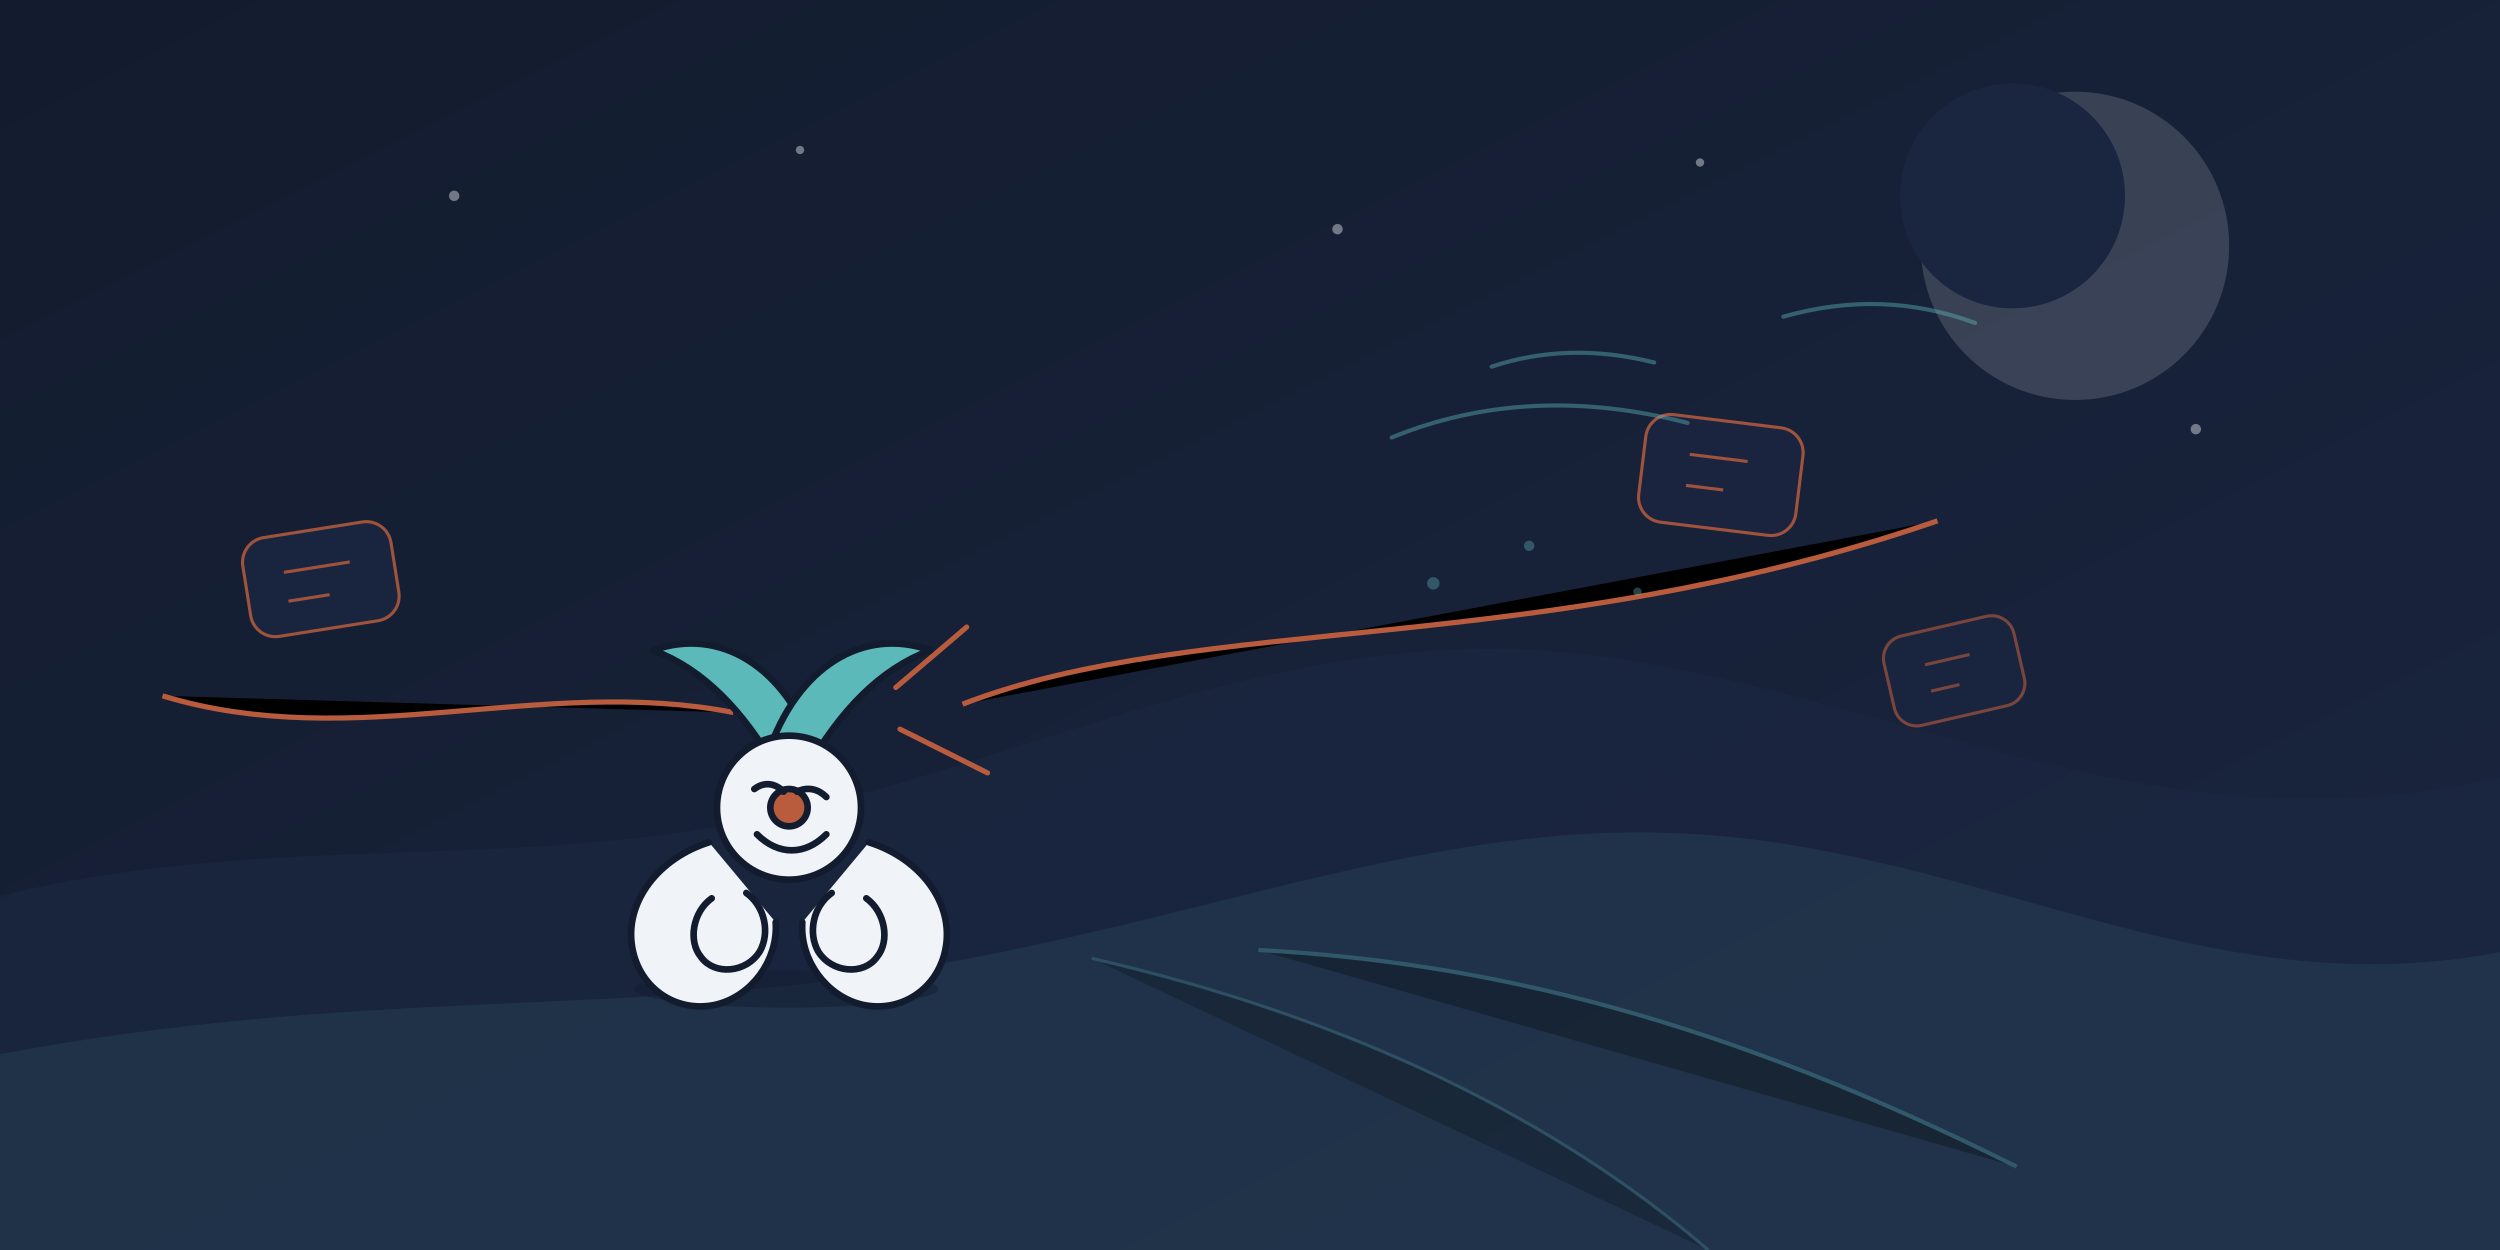
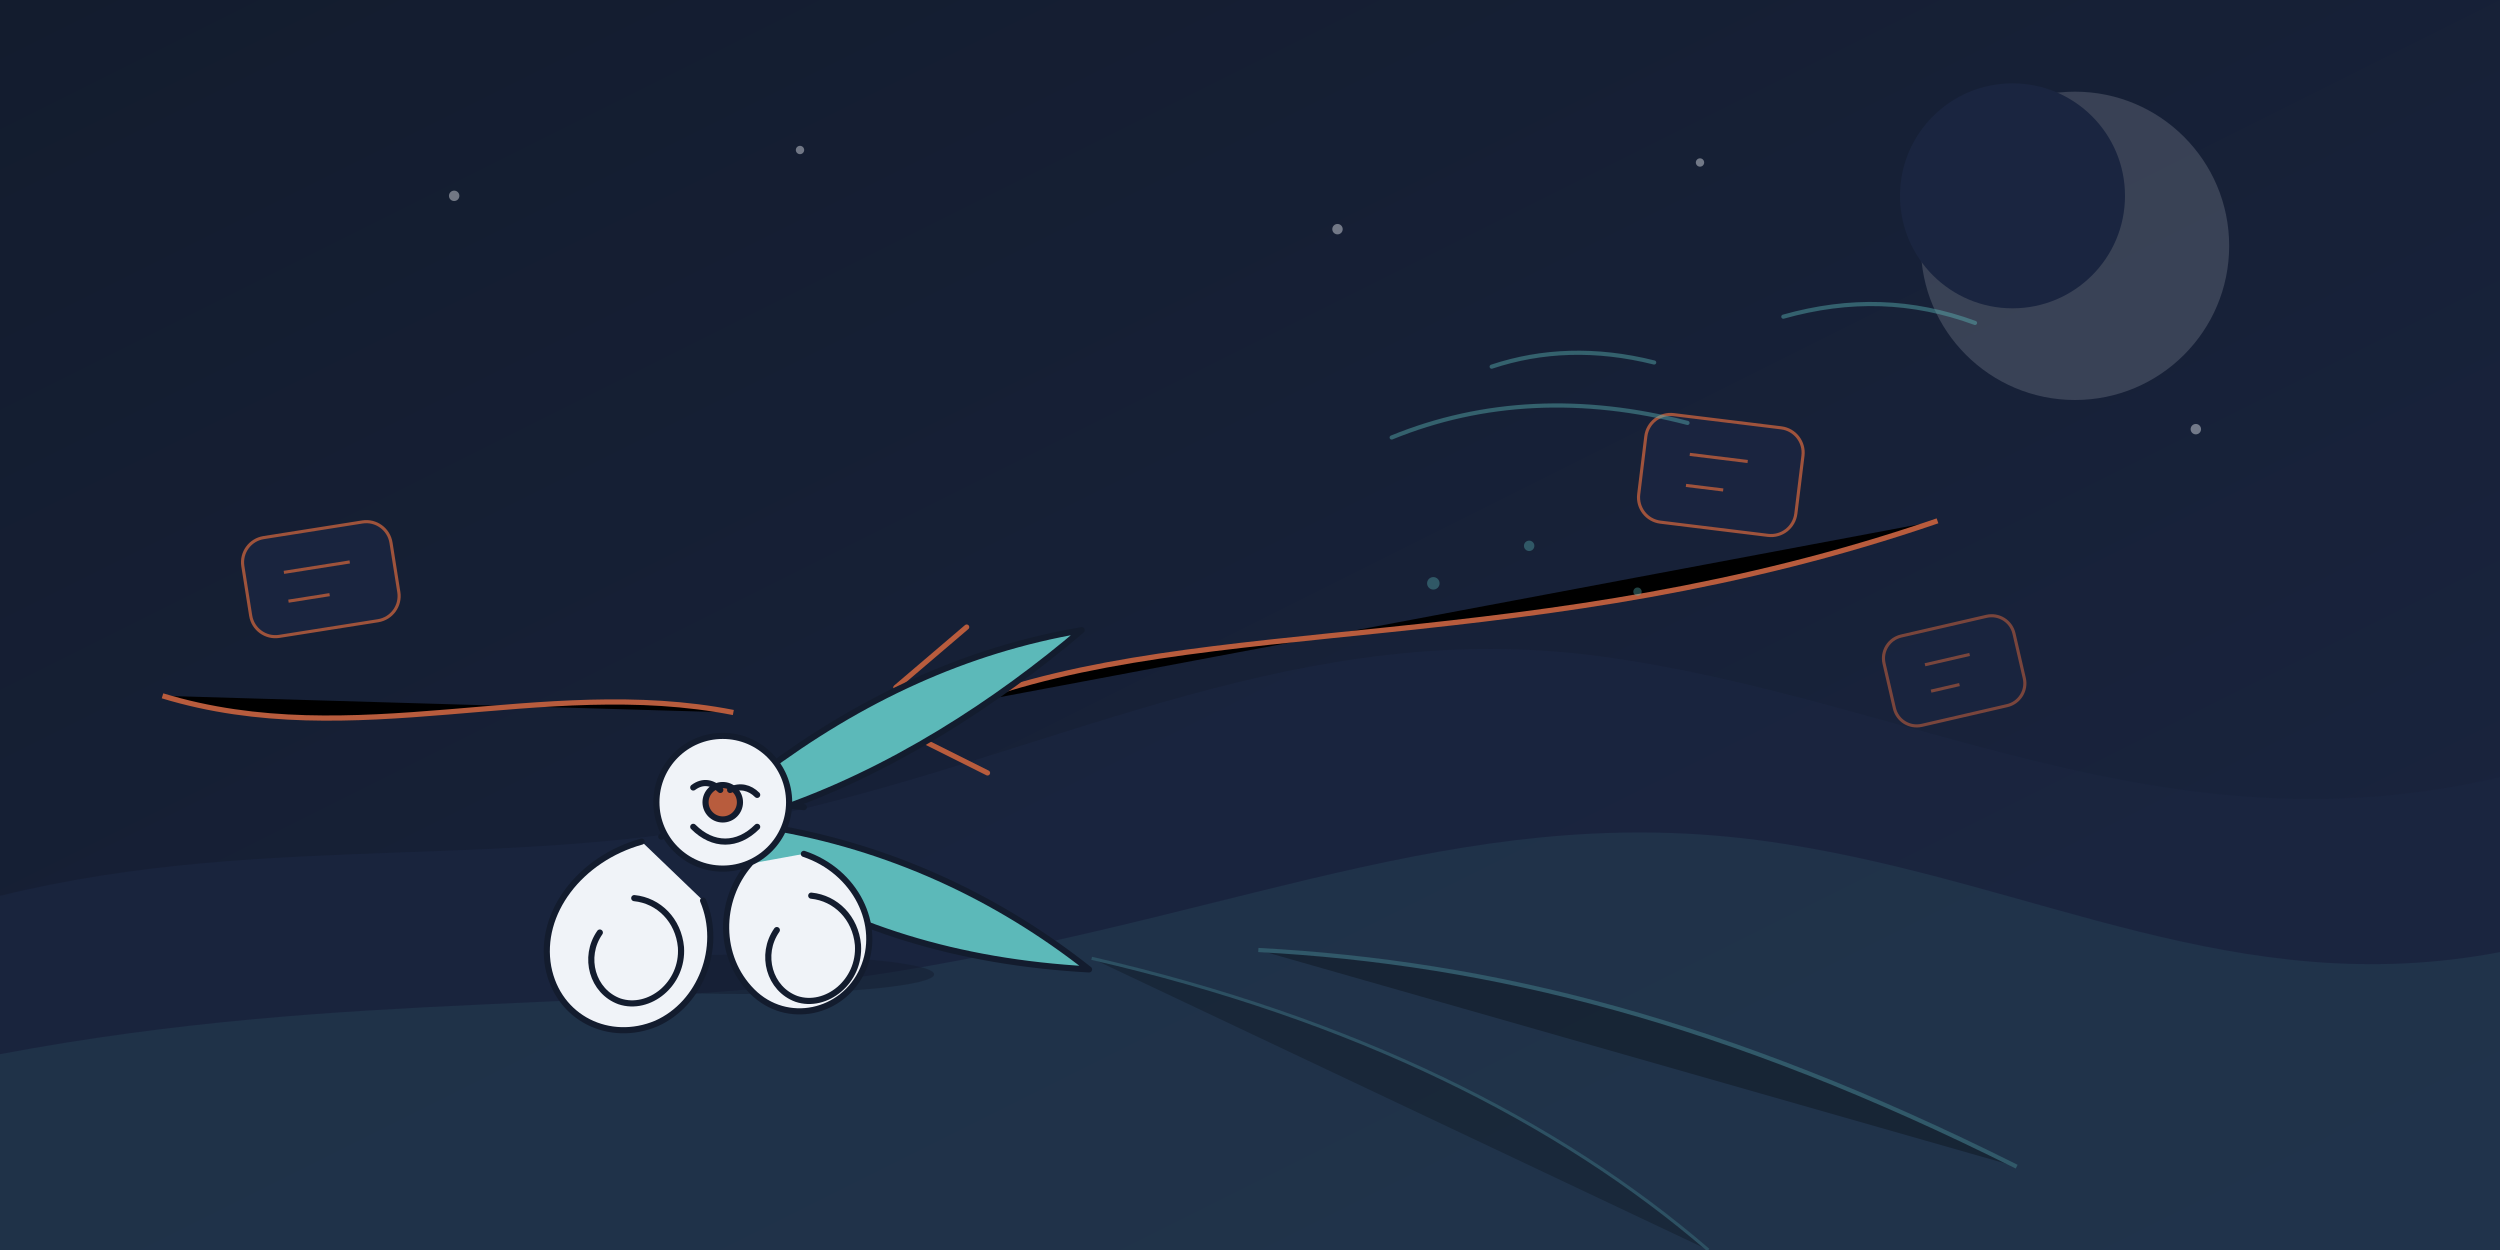
<svg xmlns="http://www.w3.org/2000/svg" width="1200" height="600" viewBox="0 0 1200 600" role="img" aria-labelledby="title desc">
  <defs>
    <linearGradient id="sky-dark" x1="0" y1="0" x2="1" y2="1">
      <stop offset="0" stop-color="#131c2e" />
      <stop offset="1" stop-color="#1a2540" />
    </linearGradient>
  </defs>
  <rect width="1200" height="600" fill="url(#sky-dark)" />
  <circle cx="996" cy="118" r="74" fill="#f0f3f8" opacity=".16" />
  <circle cx="966" cy="94" r="54" fill="#1a2540" />
  <g fill="#f0f3f8" opacity=".42">
    <circle cx="218" cy="94" r="2.5" />
    <circle cx="384" cy="72" r="2" />
    <circle cx="642" cy="110" r="2.5" />
    <circle cx="816" cy="78" r="2" />
    <circle cx="1054" cy="206" r="2.5" />
  </g>
  <path d="M0 430C130 398 250 420 378 390c134-31 248-94 390-75 148 20 270 96 432 58v227H0Z" fill="#1a2540" opacity=".72" />
  <path d="M0 506C170 474 298 488 432 466c170-28 278-84 424-61 122 19 218 76 344 52v143H0Z" fill="#5cb9b9" opacity=".09" />
  <path d="M604 456C716 462 828 490 968 560" stroke="#5cb9b9" stroke-width="2" opacity=".28" />
  <path d="M524 460C650 489 748 538 820 600" stroke="#5cb9b9" stroke-width="1.5" opacity=".22" />
  <path d="M78 334C170 362 260 324 352 342" stroke="#b85c3d" stroke-width="2.5" />
  <path d="M462 338C576 294 738 316 930 250" stroke="#b85c3d" stroke-width="2.5" />
  <path d="M430 330l34-29" stroke="#b85c3d" stroke-width="2.5" stroke-linecap="round" />
  <path d="M432 350l42 21" stroke="#b85c3d" stroke-width="2.5" stroke-linecap="round" />
  <g fill="#1a2540" stroke="#b85c3d" stroke-width="1.5" stroke-linejoin="round" opacity=".84">
    <rect x="118" y="254" width="72" height="48" rx="12" transform="rotate(-9 154 278)" />
    <path d="M137 272h32M137 286h20" transform="rotate(-9 154 278)" />
    <rect x="788" y="202" width="76" height="52" rx="12" transform="rotate(7 826 228)" />
    <path d="M810 220h28M810 235h18" transform="rotate(7 826 228)" />
    <rect x="906" y="300" width="64" height="44" rx="11" transform="rotate(-13 938 322)" opacity=".72" />
    <path d="M925 316h22M925 329h14" transform="rotate(-13 938 322)" opacity=".72" />
  </g>
  <g fill="none" stroke="#5cb9b9" stroke-width="2" stroke-linecap="round" opacity=".42">
    <path d="M668 210c44-18 92-20 142-7" />
    <path d="M716 176c24-8 50-9 78-2" />
    <path d="M856 152c32-9 62-8 92 3" />
  </g>
-   <g transform="translate(252 252) scale(1.28)" fill="none" stroke="#131c2e" stroke-width="2.5" stroke-linecap="round" stroke-linejoin="round">
-     <ellipse cx="98" cy="174" rx="57" ry="7" fill="#131c2e" stroke="none" opacity=".48" />
-     <path d="M94 91C82 70 67 54 48 47c25-9 50 6 61 39" fill="#5cb9b9" />
-     <path d="M106 91c12-21 27-37 46-44-25-9-50 6-61 39" fill="#5cb9b9" />
-     <path d="M69 119c-19 6-31 22-29 38 2 16 16 26 31 23 14-3 24-17 23-31" fill="#f0f3f8" />
-     <path d="M129 119c19 6 31 22 29 38-2 16-16 26-31 23-14-3-24-17-23-31" fill="#f0f3f8" />
-     <path d="M70 140c-7 5-9 16-4 22 5 7 17 6 22-2 4-7 2-17-5-22" />
-     <path d="M128 140c7 5 9 16 4 22-5 7-17 6-22-2-4-7-2-17 5-22" />
-     <path d="M83 95c8 7 27 7 35 0" />
-     <circle cx="99" cy="106" r="27" fill="#f0f3f8" />
-     <circle cx="99" cy="106" r="7" fill="#b85c3d" />
-     <path d="M86 99c4-3 8-2 11 1" />
-     <path d="M102 100c4-2 8-1 11 2" />
-     <path d="M87 116c8 8 18 8 26 0" />
+   <g transform="translate(236 260) scale(1.18)" fill="none" stroke="#131c2e" stroke-width="2.5" stroke-linecap="round" stroke-linejoin="round">
+     <ellipse cx="102" cy="176" rx="78" ry="8" fill="#131c2e" stroke="none" opacity=".48" />
+     <path d="M110 94C150 64 193 44 240 36c-34 29-78 58-126 74" fill="#5cb9b9" />
+     <path d="M113 116c48 8 92 28 130 58-54-3-98-17-138-42" fill="#5cb9b9" />
+     <path d="M61 122c-25 7-42 29-38 51 4 21 25 31 44 23 18-8 27-31 19-50" fill="#f0f3f8" />
+     <path d="M105 131c-13 15-13 38 1 52 14 14 37 9 45-9 8-18-3-40-24-47" fill="#f0f3f8" />
+     <path d="M44 159c-7 10-3 24 8 28 12 4 26-7 25-22-1-11-9-19-19-20" />
+     <path d="M116 158c-7 10-3 24 8 28 12 4 26-7 25-22-1-11-9-19-19-20" />
+     <path d="M69 120c16-10 35-15 58-12" />
+     <circle cx="94" cy="106" r="27" fill="#f0f3f8" />
+     <circle cx="94" cy="106" r="7" fill="#b85c3d" />
+     <path d="M82 100c4-3 8-2 11 1" />
+     <path d="M97 101c4-2 8-1 11 2" />
+     <path d="M82 116c8 8 18 8 26 0" />
  </g>
  <g fill="#5cb9b9" opacity=".36">
    <circle cx="688" cy="280" r="3" />
    <circle cx="734" cy="262" r="2.5" />
    <circle cx="786" cy="284" r="2" />
  </g>
</svg>
